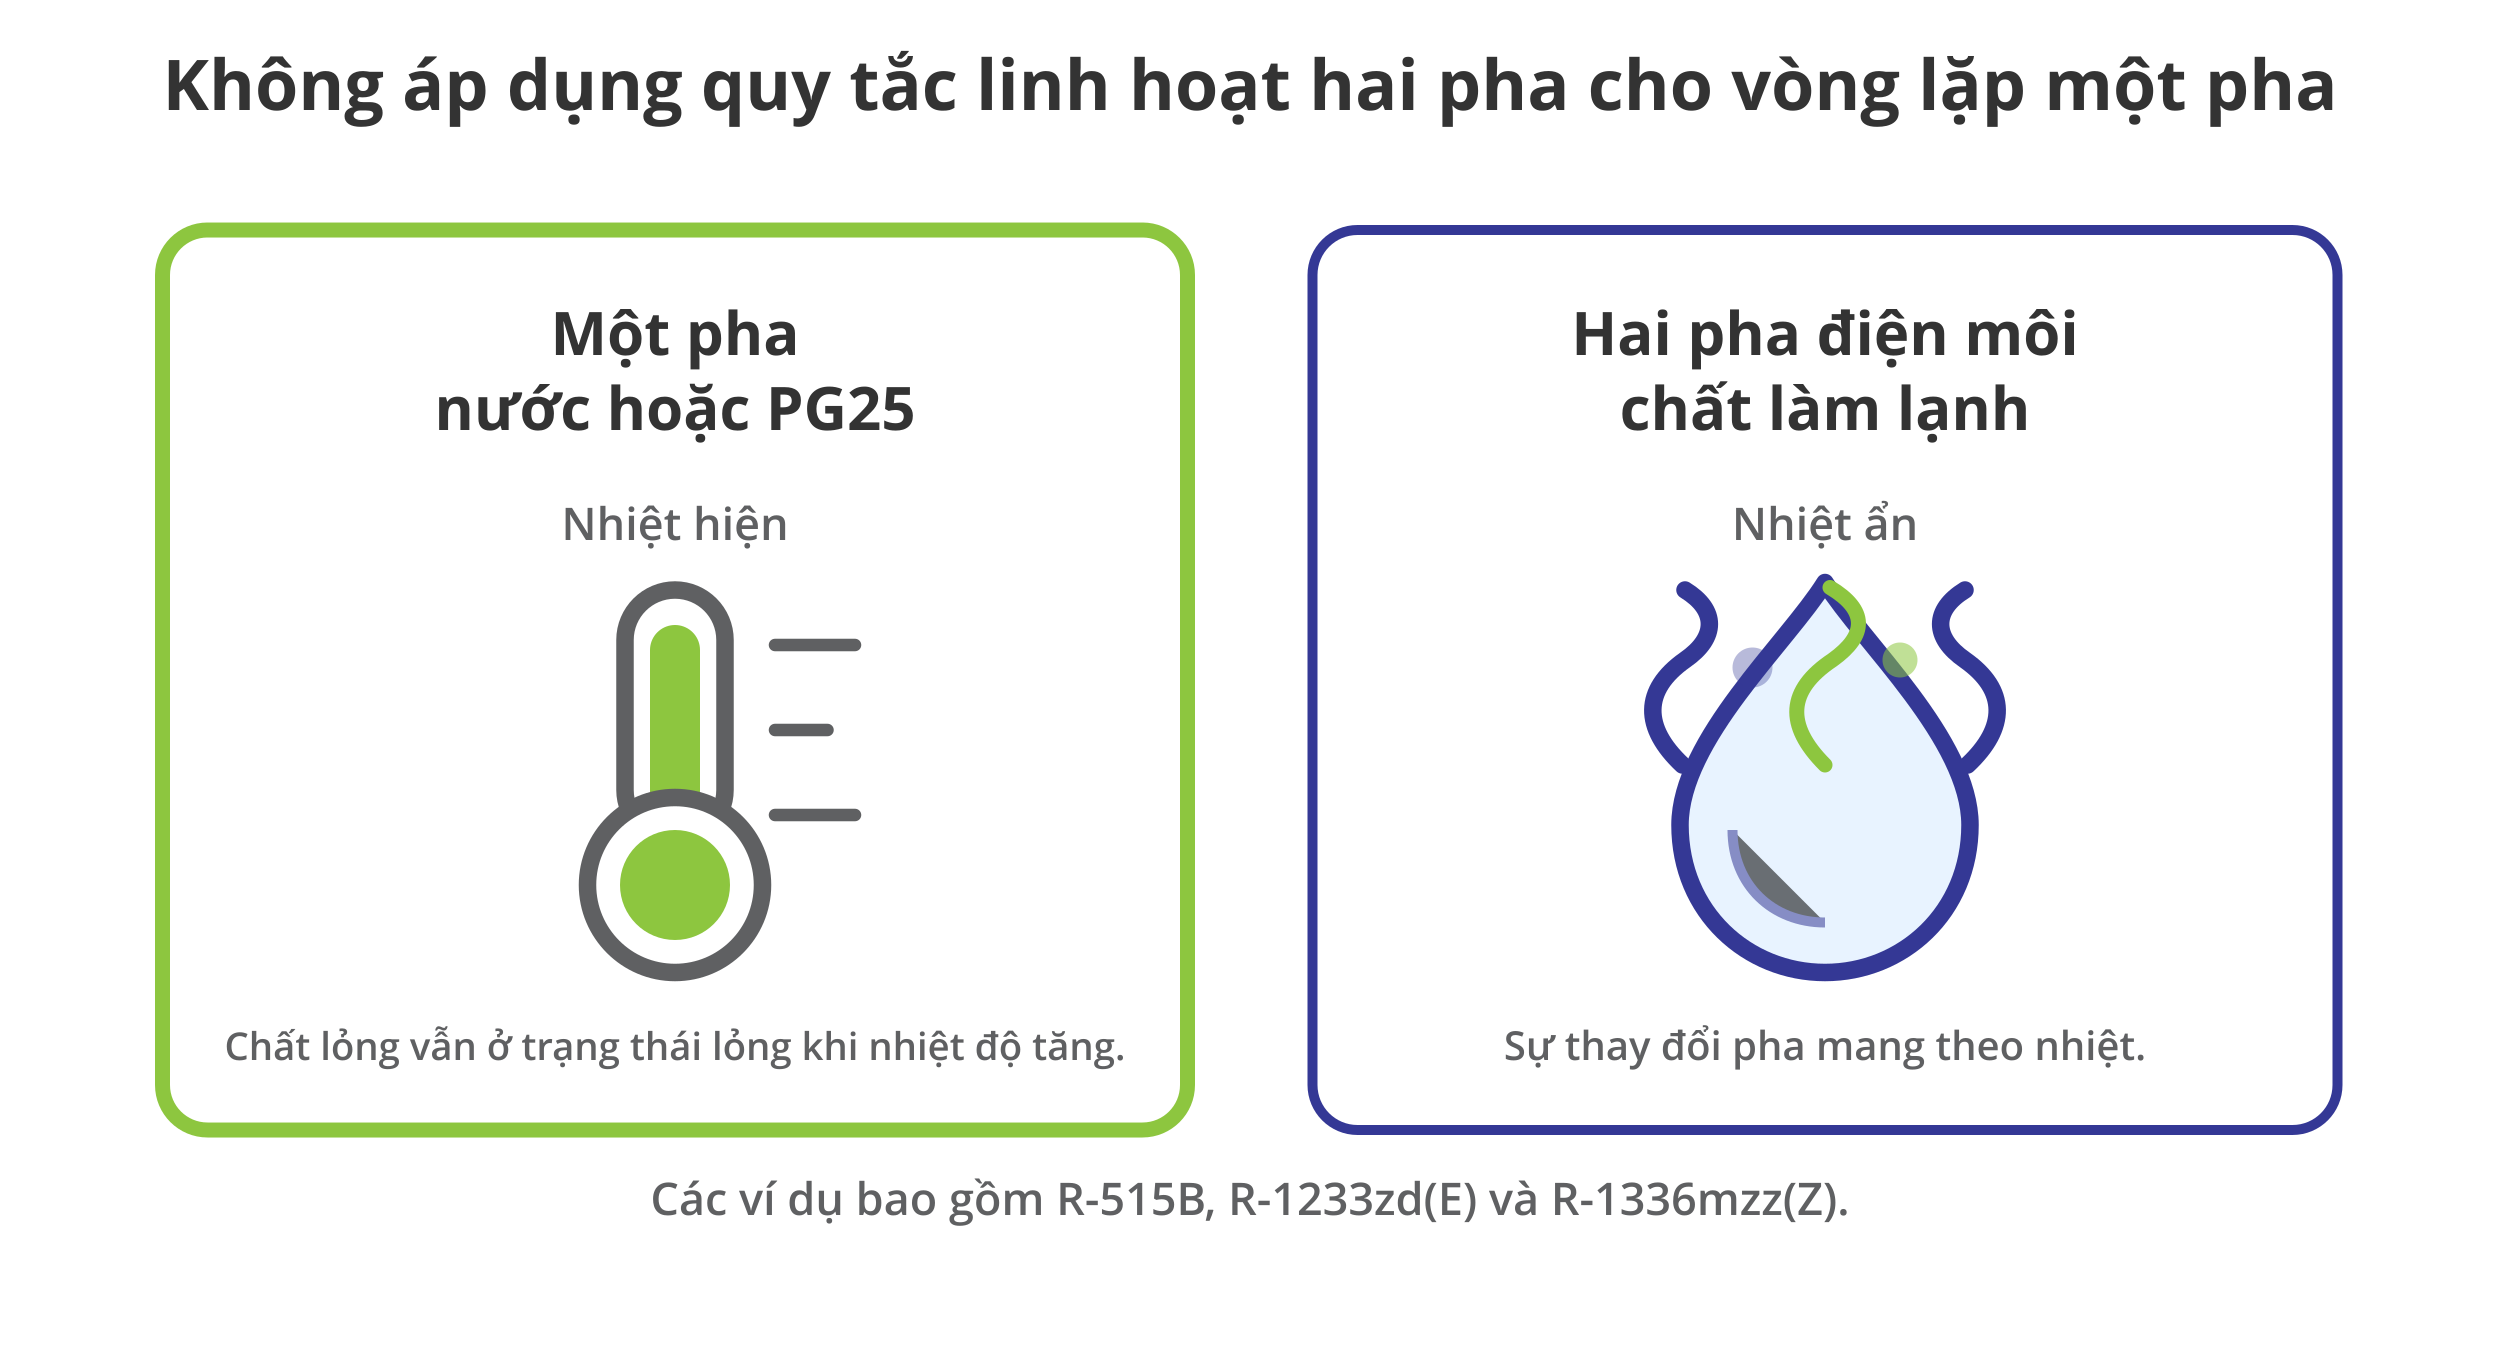
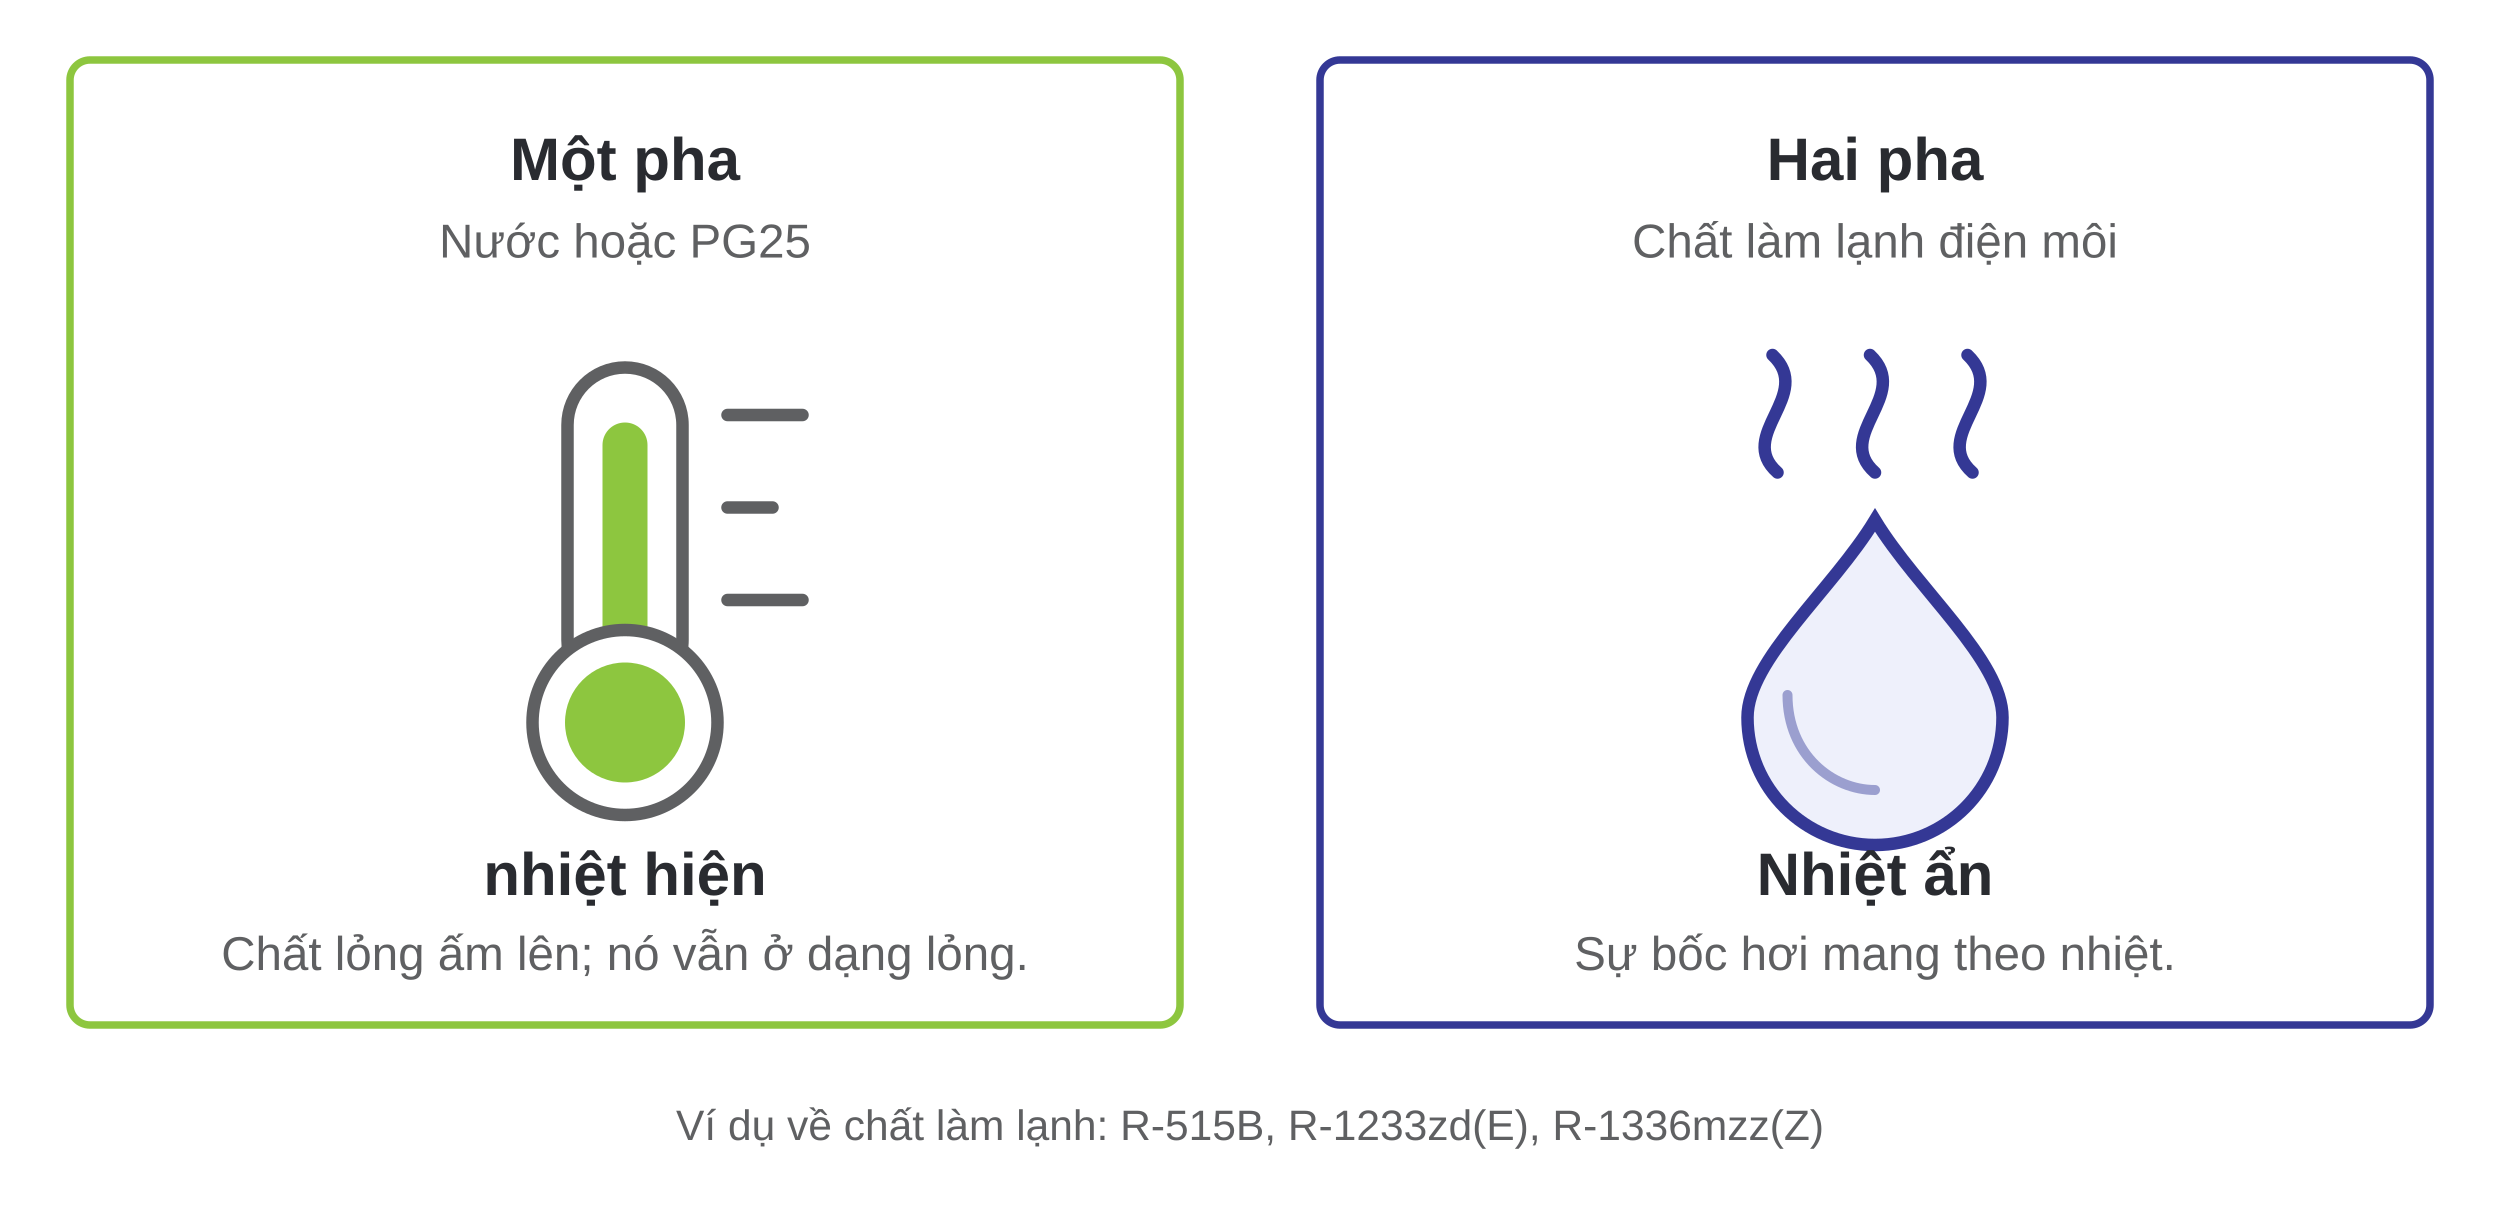
- <svg xmlns="http://www.w3.org/2000/svg" viewBox="0 0 1000 540" role="img" aria-label="một pha và hai pha truyền nhiệt chất lỏng là khác nhau">
-   <style>
-     .title{font:700 28px Open Sans,Arial,sans-serif;fill:#333}
-     .h{font:700 24px Open Sans,Arial,sans-serif;fill:#333}
-     .body{font:600 18px Open Sans,Arial,sans-serif;fill:#5f6062}
-     .small{font:600 16px Open Sans,Arial,sans-serif;fill:#5f6062}
-     .box{fill:#fff;stroke:#d1d5db;stroke-width:3}
-     .focus{stroke:#8dc63f;stroke-width:6}
-     .defer{stroke:#343895;stroke-width:4}
-     .green{fill:#8dc63f}
-     .blue{fill:#343895}
-     .iconStroke{fill:none;stroke:#5f6062;stroke-width:5;stroke-linecap:round;stroke-linejoin:round}
-     .steam{fill:none;stroke:#343895;stroke-width:7;stroke-linecap:round;stroke-linejoin:round}
-     .steamLight{fill:none;stroke:#8dc63f;stroke-width:6;stroke-linecap:round;stroke-linejoin:round}
-   </style>
-   <rect width="1000" height="540" fill="#fff" />
-   <text x="500" y="44" text-anchor="middle" class="title">Không áp dụng quy tắc linh hoạt hai pha cho vòng lặp một pha</text>
-   <rect x="65" y="92" width="410" height="360" rx="18" class="box focus" />
-   <text x="270" y="142" text-anchor="middle" class="h">Một pha</text>
-   <text x="270" y="172" text-anchor="middle" class="h">nước hoặc PG25</text>
-   <text x="270" y="216" text-anchor="middle" class="body">Nhiệt hiện</text>
-   <g aria-label="Nhiệt kế hiển thị nhiệt độ tăng">
-     <rect x="250" y="236" width="40" height="100" rx="20" fill="#fff" stroke="#5f6062" stroke-width="7" />
-     <line x1="270" y1="318" x2="270" y2="260" stroke="#8dc63f" stroke-width="20" stroke-linecap="round" />
-     <circle cx="270" cy="354" r="35" fill="#fff" stroke="#5f6062" stroke-width="7" />
-     <circle cx="270" cy="354" r="22" class="green" />
-     <line x1="310" y1="258" x2="342" y2="258" class="iconStroke" />
-     <line x1="310" y1="292" x2="331" y2="292" class="iconStroke" />
-     <line x1="310" y1="326" x2="342" y2="326" class="iconStroke" />
-   </g>
-   <text x="270" y="424" text-anchor="middle" class="small" style="font-size: 15.31px;">Chất lỏng vẫn ở trạng thái lỏng khi nhiệt độ tăng.</text>
-   <rect x="525" y="92" width="410" height="360" rx="18" class="box defer" />
-   <text x="730" y="142" text-anchor="middle" class="h">Hai pha điện môi</text>
-   <text x="730" y="172" text-anchor="middle" class="h">chất làm lạnh</text>
-   <text x="730" y="216" text-anchor="middle" class="body">Nhiệt ẩn</text>
-   <g aria-label="Giọt chất lỏng biến thành hơi">
-     <path d="M672 330 C672 296 715 257 730 233 C745 257 788 296 788 330 C788 365 761 389 730 389 C699 389 672 365 672 330 Z" fill="#e8f3ff" stroke="#343895" stroke-width="7" stroke-linejoin="round" />
-     <path d="M693 332 C693 354 709 369 730 369" class="defer" opacity="0.55" />
-     <path d="M673 306 C657 291 657 276 674 264 C687 255 687 244 674 236" class="steam" />
-     <path d="M730 306 C714 290 715 276 733 264 C747 254 747 244 732 235" class="steamLight" />
-     <path d="M787 306 C803 291 803 276 786 264 C773 255 773 244 786 236" class="steam" />
-     <circle cx="701" cy="267" r="8" class="blue" opacity="0.35" />
-     <circle cx="760" cy="264" r="7" class="green" opacity="0.55" />
-   </g>
-   <text x="730" y="424" text-anchor="middle" class="small">Sự thay đổi pha mang theo nhiệt.</text>
-   <text x="500" y="486" text-anchor="middle" class="body">Các ví dụ bao gồm R-515B, R-1233zd(E) và R-1336mzz(Z).</text>
+ <svg xmlns="http://www.w3.org/2000/svg" viewBox="0 0 1000 490" role="img" aria-labelledby="title desc">
+   <style>text{font-family:Arial,Helvetica,sans-serif;letter-spacing:0}.h{font-size:24px;font-weight:700;fill:#292b30}.b{font-size:19px;fill:#5f6062}.s{font-size:17px;fill:#5f6062}.box{fill:#fff;stroke:#c4c9d0;stroke-width:2}.flow{fill:none;stroke:#74a82d;stroke-width:4;stroke-linejoin:round}.arrowhead{fill:#74a82d}</style>
+   <rect width="1000" height="490" fill="#fff" />
+   <rect x="28" y="24" width="444" height="386" rx="8" fill="#fff" stroke="#8dc63f" stroke-width="3" />
+   <rect x="528" y="24" width="444" height="386" rx="8" fill="#fff" stroke="#343895" stroke-width="3" />
+   <text x="250" y="72" text-anchor="middle" class="h">Một pha</text>
+   <text x="250" y="103" text-anchor="middle" class="b">Nước hoặc PG25</text>
+   <rect x="227" y="147" width="46" height="132" rx="23" fill="#fff" stroke="#5f6062" stroke-width="5" />
+   <path d="M250 178 V280" stroke="#8dc63f" stroke-width="18" stroke-linecap="round" />
+   <circle cx="250" cy="289" r="37" fill="#fff" stroke="#5f6062" stroke-width="5" />
+   <circle cx="250" cy="289" r="24" fill="#8dc63f" />
+   <path d="M291 166 H321 M291 203 H309 M291 240 H321" stroke="#5f6062" stroke-width="5" stroke-linecap="round" />
+   <text x="250" y="358" text-anchor="middle" class="h">nhiệt hiện</text>
+   <text x="250" y="388" text-anchor="middle" class="b">Chất lỏng ấm lên; nó vẫn ở dạng lỏng.</text>
+   <text x="750" y="72" text-anchor="middle" class="h">Hai pha</text>
+   <text x="750" y="103" text-anchor="middle" class="b">Chất làm lạnh điện môi</text>
+   <path d="M750 208 C733 236 699 264 699 287 A51 51 0 0 0 801 287 C801 264 767 236 750 208Z" fill="#eef0fb" stroke="#343895" stroke-width="5" />
+   <path d="M715 278 C715 302 733 316 750 316" fill="none" stroke="#9b9fcf" stroke-width="4" stroke-linecap="round" />
+   <path d="M711 189 C694 174 726 158 709 142 M750 189 C733 174 765 158 748 142 M789 189 C772 174 804 158 787 142" fill="none" stroke="#343895" stroke-width="5" stroke-linecap="round" />
+   <text x="750" y="358" text-anchor="middle" class="h">Nhiệt ẩn</text>
+   <text x="750" y="388" text-anchor="middle" class="b">Sự bốc hơi mang theo nhiệt.</text>
+   <text x="500" y="456" text-anchor="middle" class="s">Ví dụ về chất làm lạnh: R-515B, R-1233zd(E), R-1336mzz(Z)</text>
</svg>
